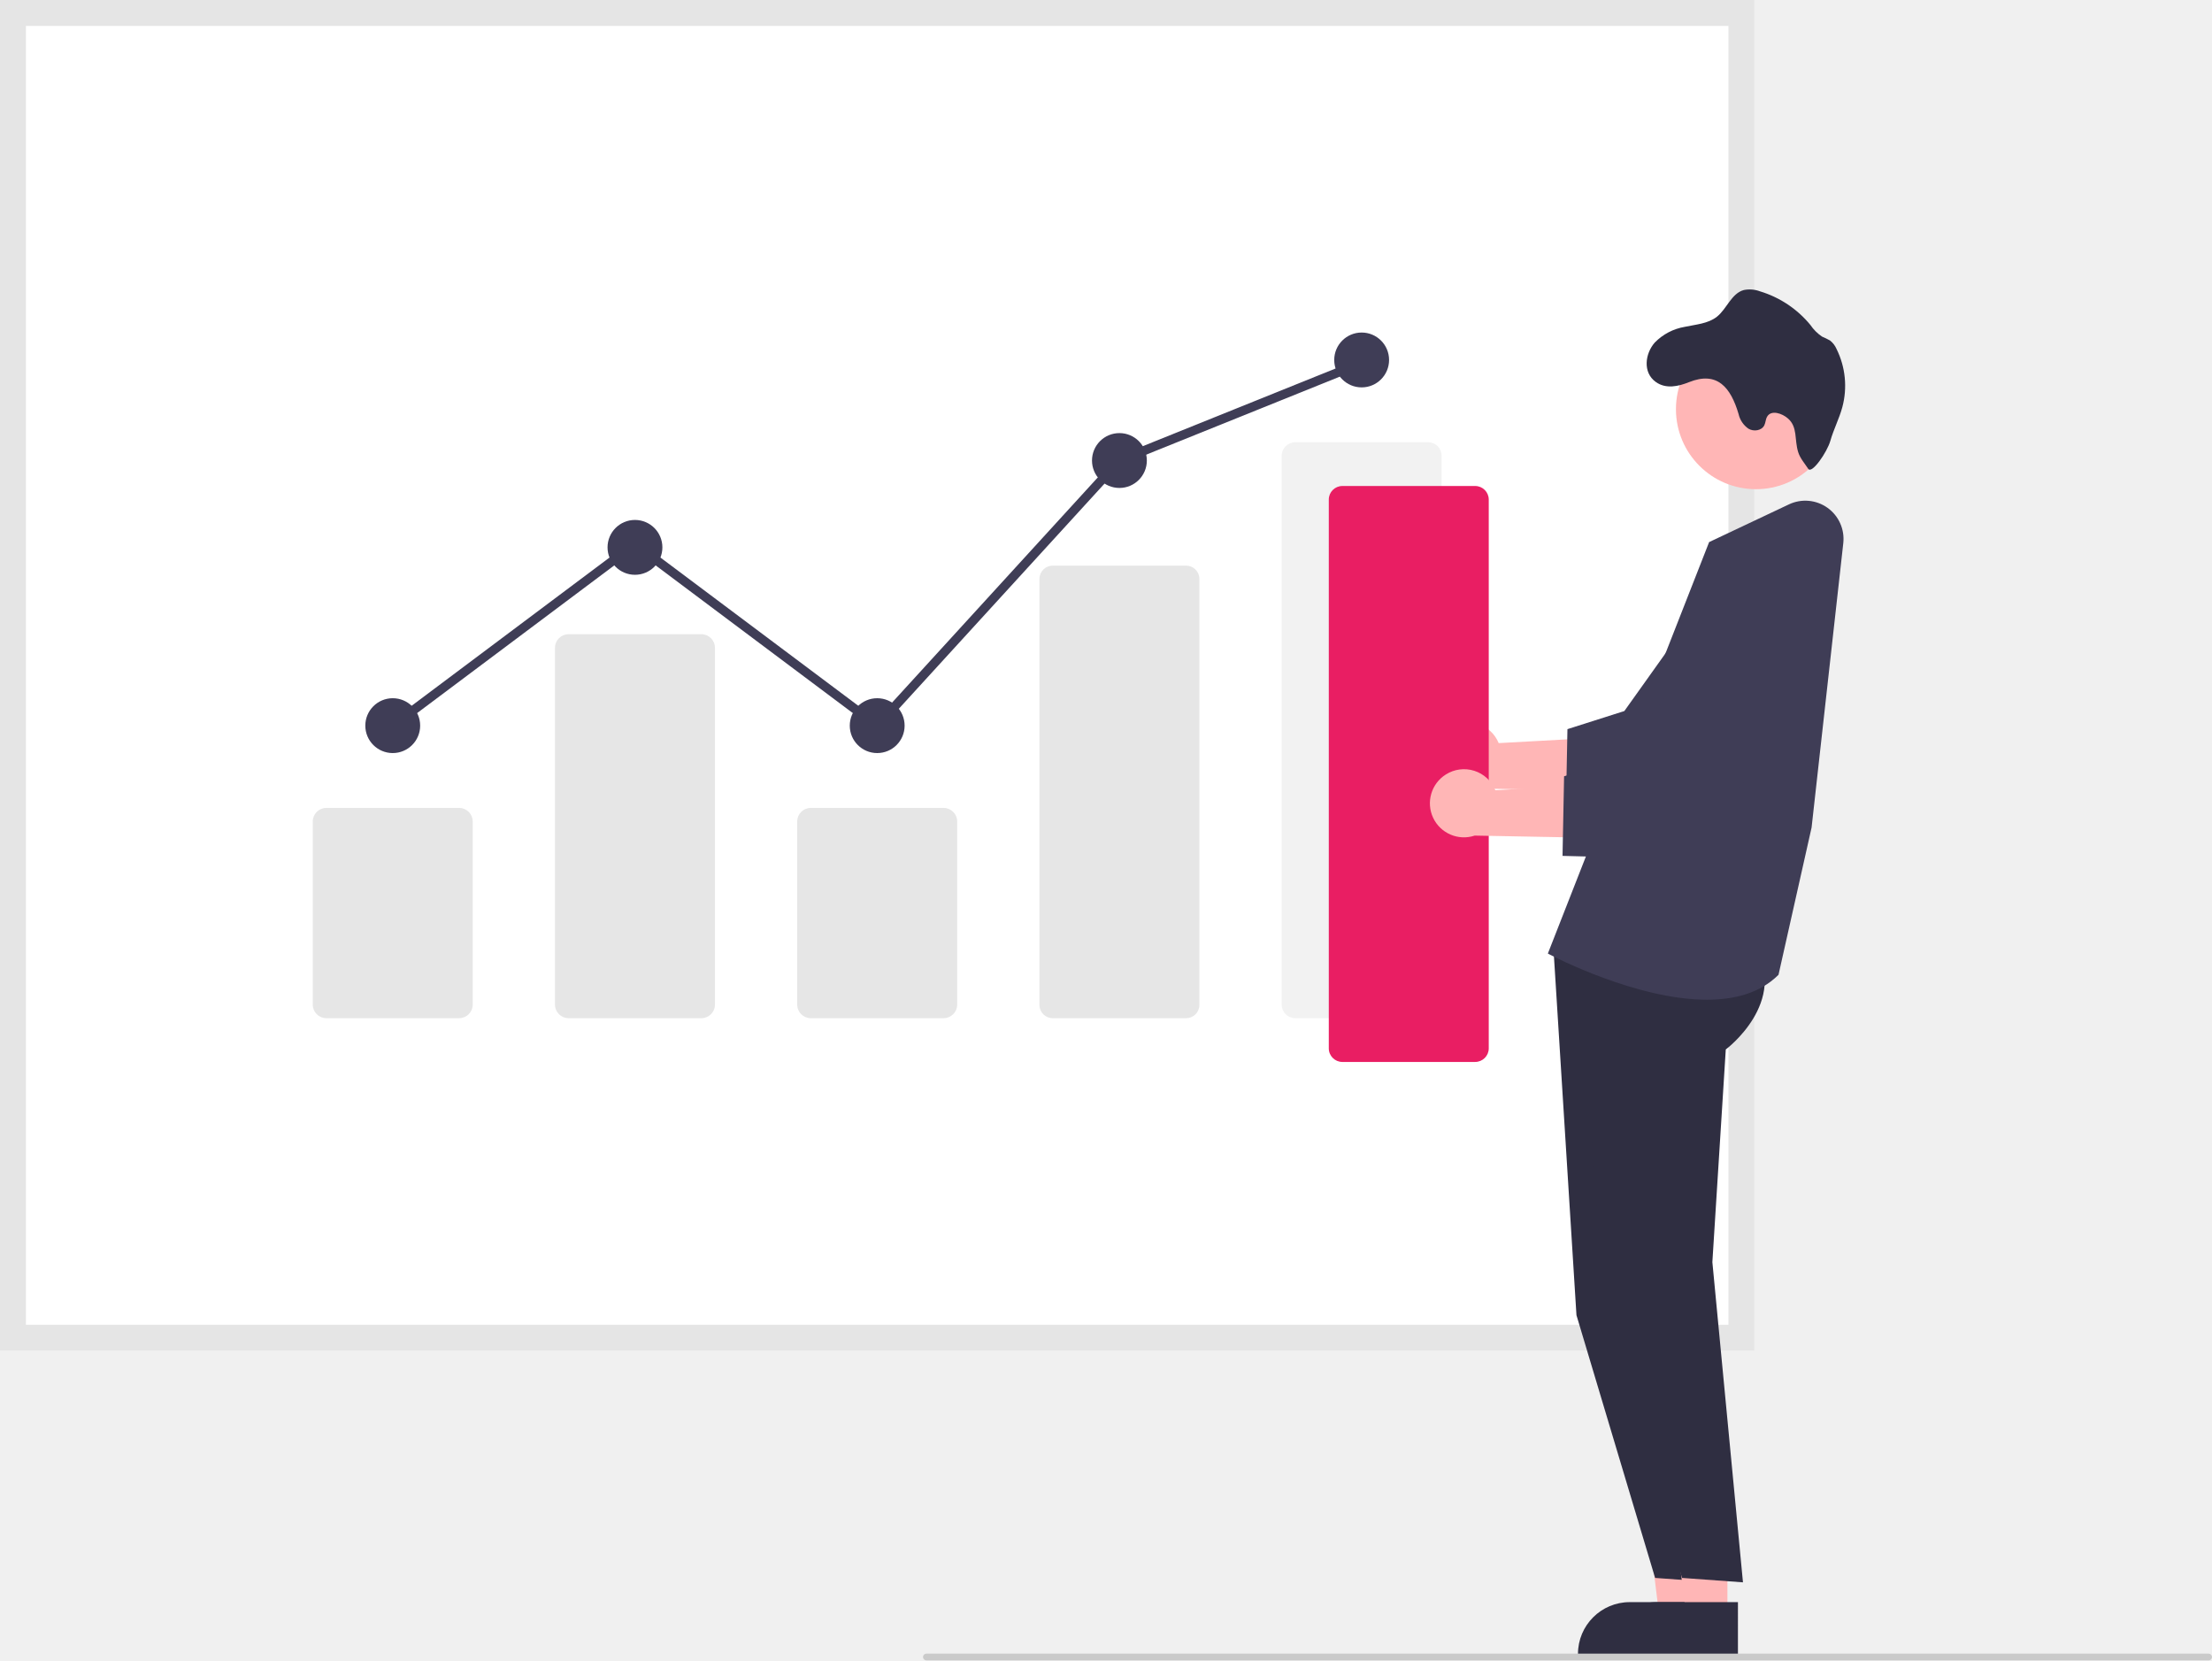
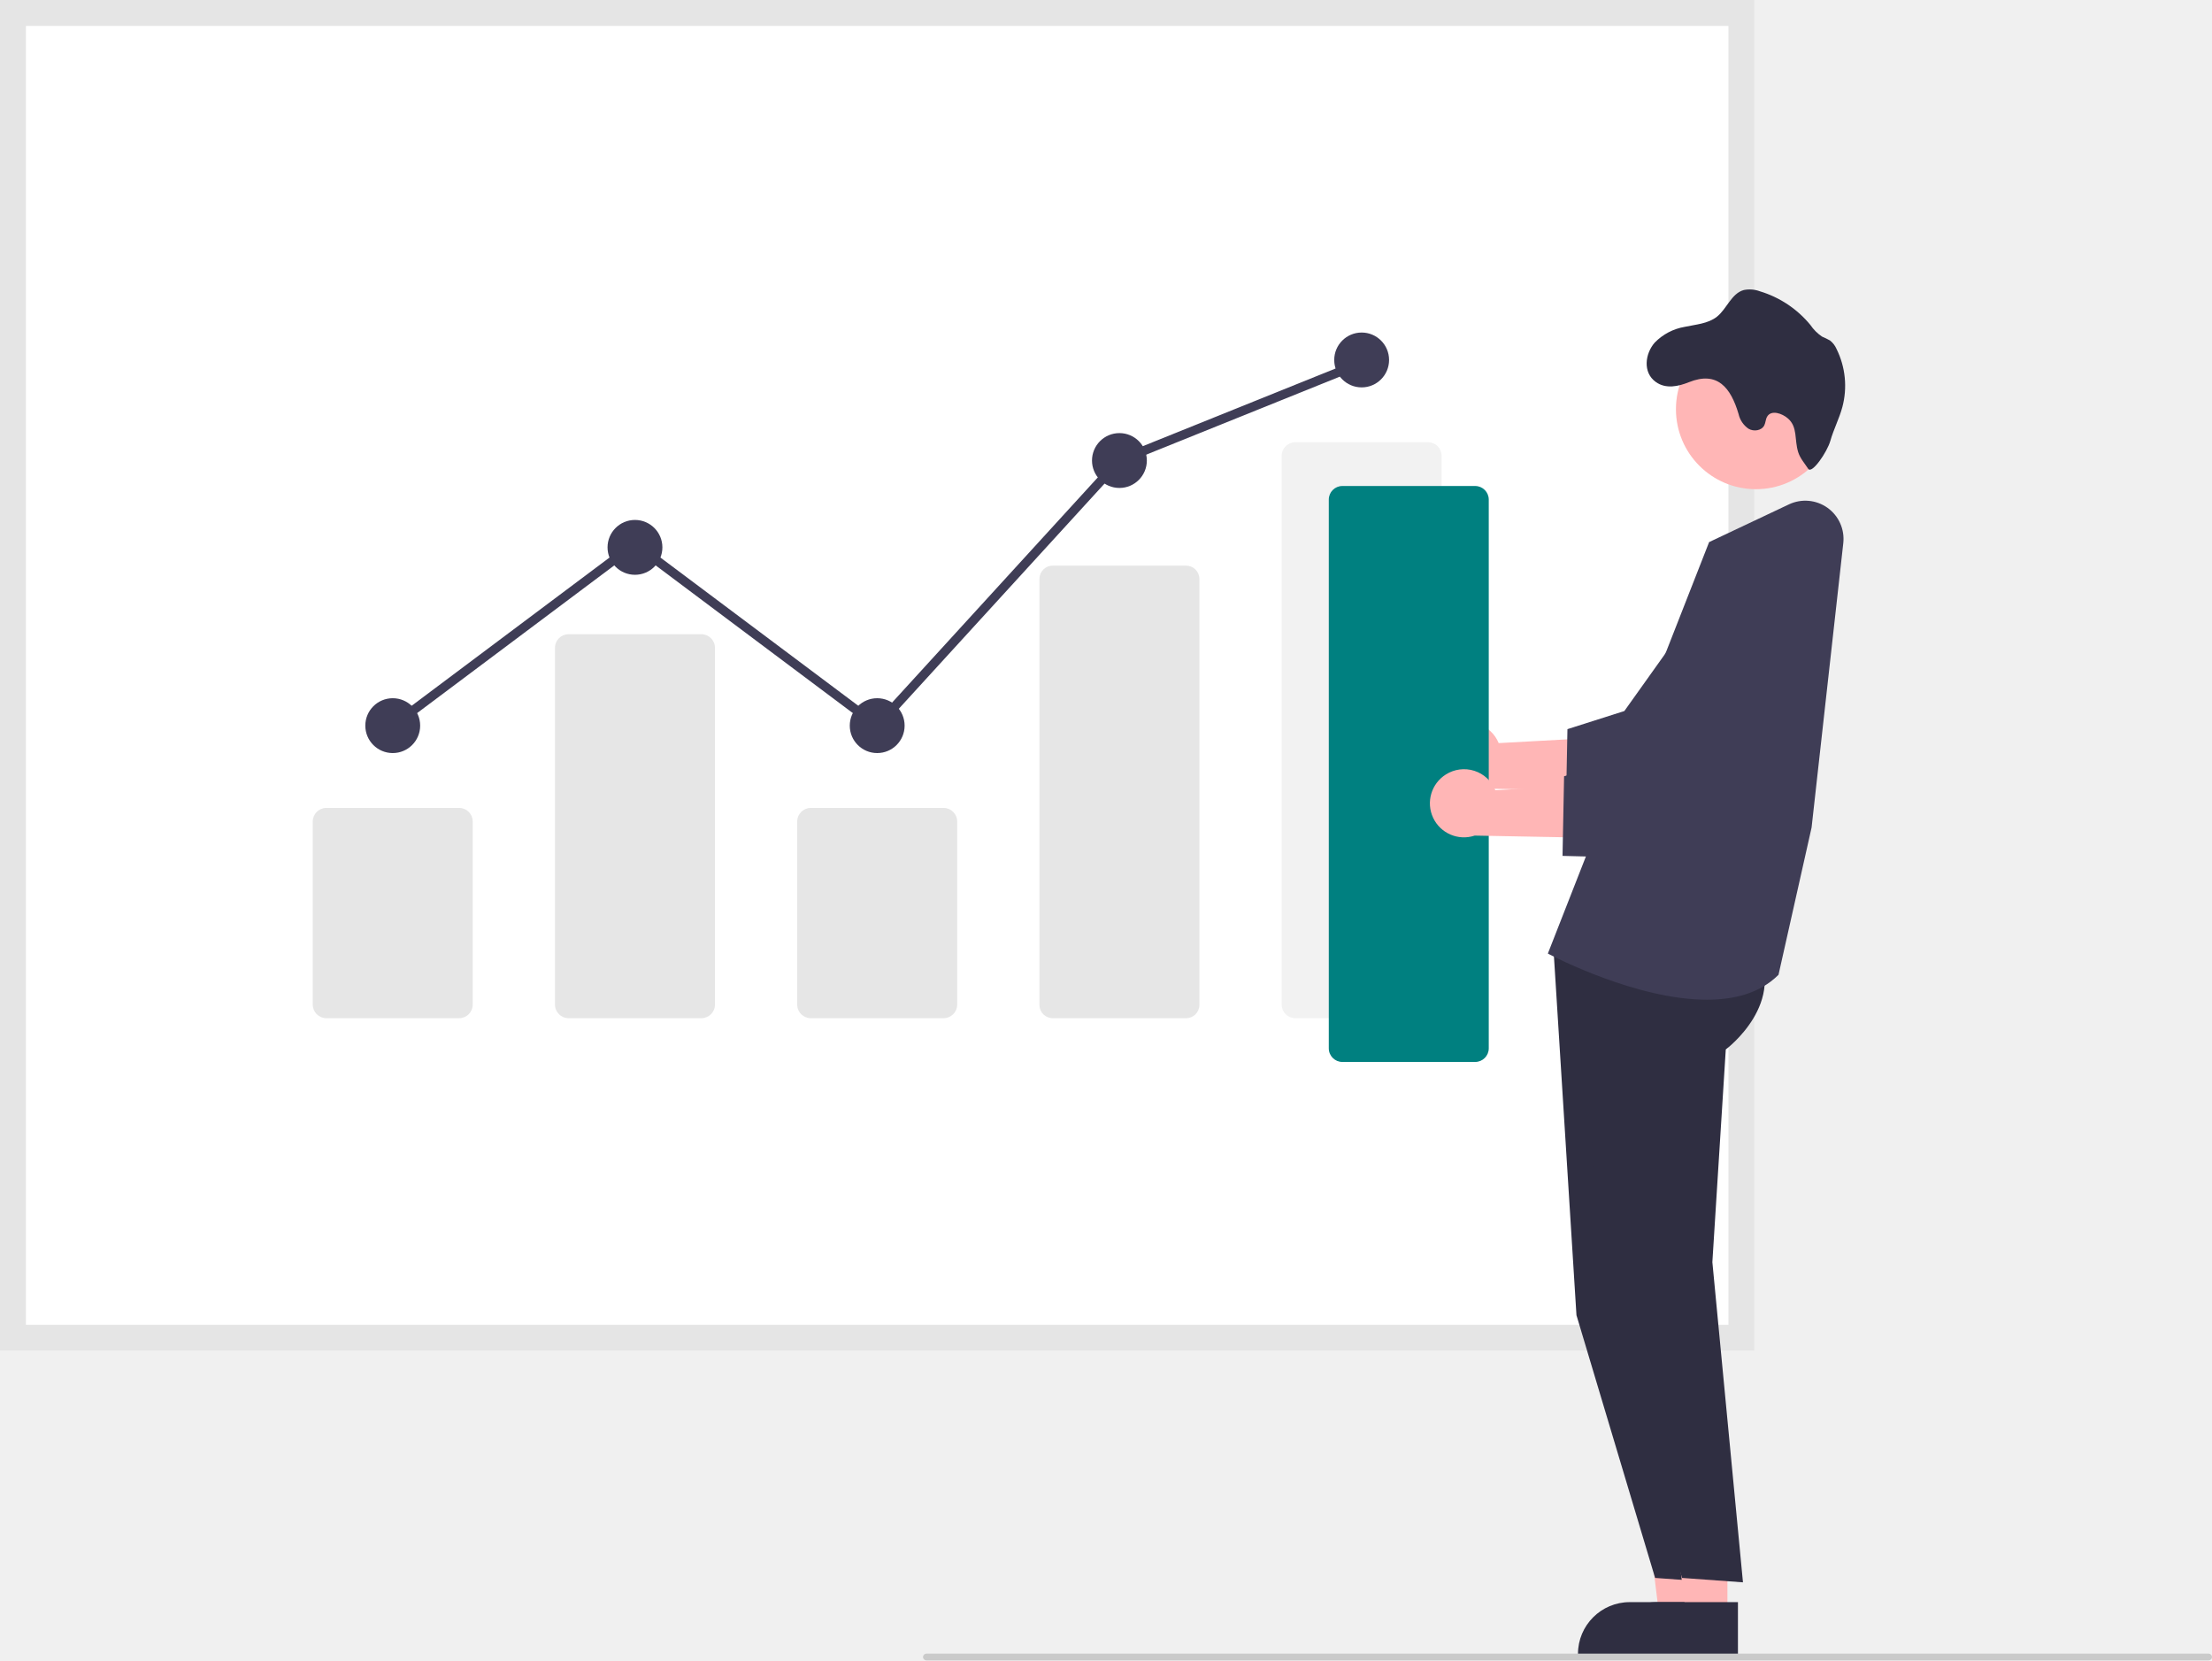
<svg xmlns="http://www.w3.org/2000/svg" data-name="Layer 1" width="786.979" height="590.646" viewBox="0 0 786.979 590.646">
  <path id="e7a552b9-89f6-403f-a662-c184ed590622-800" data-name="Path 133" d="M946.778,690.389a189.654,189.654,0,0,1-8.86,52.426c-.12.394-.253.782-.382,1.176H904.473c.035-.353.071-.747.105-1.176,2.204-25.343-10.389-177.751-25.586-204.129C880.324,540.826,949.342,609.862,946.778,690.389Z" transform="translate(-206.1701 -154.5432)" fill="#f0f0f0" />
  <path id="b08f6207-3c71-42fa-8723-265175c281aa-801" data-name="Path 134" d="M944.297,742.816c-.277.394-.564.788-.859,1.176H918.634c.188-.335.406-.729.659-1.176,4.097-7.395,16.225-29.505,27.483-52.426,12.093-24.632,23.198-50.198,22.262-59.451C969.328,633.024,977.7,696.644,944.297,742.816Z" transform="translate(-206.1701 -154.5432)" fill="#f0f0f0" />
  <path d="M830.342,635.032H206.17V154.543H830.342Z" transform="translate(-206.1701 -154.5432)" fill="#fff" />
  <path d="M830.342,635.032H206.17V154.543H830.342Zm-614.95-9.222H821.12V163.765H215.392Z" transform="translate(-206.1701 -154.5432)" fill="#e5e5e5" />
  <path d="M369.525,516.74H322.268a4.832,4.832,0,0,1-4.827-4.826V446.769a4.832,4.832,0,0,1,4.827-4.826h47.257a4.832,4.832,0,0,1,4.827,4.826v65.144A4.832,4.832,0,0,1,369.525,516.74Z" transform="translate(-206.1701 -154.5432)" fill="#e6e6e6" />
  <path d="M455.705,516.74H408.448a4.832,4.832,0,0,1-4.827-4.826V384.98a4.832,4.832,0,0,1,4.827-4.826h47.257a4.832,4.832,0,0,1,4.827,4.826V511.913A4.832,4.832,0,0,1,455.705,516.74Z" transform="translate(-206.1701 -154.5432)" fill="#e6e6e6" />
  <path d="M541.885,516.74H494.627a4.832,4.832,0,0,1-4.827-4.826V446.769a4.832,4.832,0,0,1,4.827-4.826h47.257a4.832,4.832,0,0,1,4.827,4.826v65.144A4.832,4.832,0,0,1,541.885,516.74Z" transform="translate(-206.1701 -154.5432)" fill="#e6e6e6" />
  <path d="M628.064,516.74H580.807a4.727,4.727,0,0,1-4.827-4.608V360.371a4.727,4.727,0,0,1,4.827-4.608h47.257a4.727,4.727,0,0,1,4.827,4.608V512.132A4.727,4.727,0,0,1,628.064,516.74Z" transform="translate(-206.1701 -154.5432)" fill="#e6e6e6" />
  <path d="M714.244,516.74H666.987a4.832,4.832,0,0,1-4.827-4.826V316.686a4.832,4.832,0,0,1,4.827-4.826h47.257a4.832,4.832,0,0,1,4.827,4.826v195.227A4.832,4.832,0,0,1,714.244,516.74Z" transform="translate(-206.1701 -154.5432)" fill="#f2f2f2" />
  <circle cx="139.727" cy="258.131" r="9.756" fill="#3f3d56" />
  <circle cx="225.906" cy="194.715" r="9.756" fill="#3f3d56" />
  <circle cx="312.086" cy="258.131" r="9.756" fill="#3f3d56" />
  <circle cx="398.266" cy="163.821" r="9.756" fill="#3f3d56" />
  <circle cx="484.445" cy="128.048" r="9.756" fill="#3f3d56" />
  <polygon points="312.292 260.316 225.906 195.613 140.702 259.432 138.752 256.829 225.906 191.549 311.88 255.945 397.315 162.451 397.658 162.312 483.837 127.589 485.053 130.606 399.216 165.19 312.292 260.316" fill="#3f3d56" />
  <polygon points="604.996 574.714 590.317 574.713 583.333 518.093 604.999 518.094 604.996 574.714" fill="#ffb6b6" />
  <path d="M814.91,743.487l-47.332-.002v-.599a18.424,18.424,0,0,1,18.423-18.423h.001l28.909.001Z" transform="translate(-206.1701 -154.5432)" fill="#2f2e41" />
  <path d="M758.705,489.607,767.039,622.389l27.981,93.465,21.678,1.57L805.812,603.515l4.773-75.647s22.627-16.867,10.116-37.17Z" transform="translate(-206.1701 -154.5432)" fill="#2f2e41" />
  <polygon points="614.575 574.714 599.895 574.713 592.912 518.093 614.577 518.094 614.575 574.714" fill="#ffb6b6" />
  <path d="M824.489,743.487l-47.332-.002v-.599a18.424,18.424,0,0,1,18.423-18.423h.001l28.909.001Z" transform="translate(-206.1701 -154.5432)" fill="#2f2e41" />
  <path d="M768.284,489.607,776.618,622.389l27.981,93.465,21.678,1.57L815.391,603.515l4.773-75.647s22.627-16.867,10.116-37.17Z" transform="translate(-206.1701 -154.5432)" fill="#2f2e41" />
  <path d="M813.461,510.169c-24.998,0-54.42-15.277-56.125-16.174l-.474-.25,57.373-146.366L842.649,333.956a13.596,13.596,0,0,1,19.32,13.799L850.693,448.909l-11.77,52.391-.125.123C832.302,507.841,823.217,510.169,813.461,510.169Z" transform="translate(-206.1701 -154.5432)" fill="#3f3d56" />
  <path d="M721.781,413.277a12.04,12.04,0,0,1,17.59,5.607l42.724-2.334-11.21,19.202-38.853-.728a12.106,12.106,0,0,1-10.252-21.747Z" transform="translate(-206.1701 -154.5432)" fill="#ffb6b6" />
  <path d="M806.094,443.335l-42.815-1.093.552-28.321,20.246-6.444,33.209-46.578a21.425,21.425,0,1,1,34.165,25.836Z" transform="translate(-206.1701 -154.5432)" fill="#3f3d56" />
  <circle cx="624.713" cy="145.57" r="28.449" fill="#ffb6b6" />
  <path d="M794.891,276.406a19.445,19.445,0,0,1,10.657-5.592c3.951-.85,8.286-1.114,11.447-3.592,3.592-2.862,5.173-8.298,9.579-9.507a10.501,10.501,0,0,1,5.735.455,37.118,37.118,0,0,1,17.96,11.974,15.375,15.375,0,0,0,4.131,4.131,29.93,29.93,0,0,1,2.85,1.389,7.759,7.759,0,0,1,2.323,3.029,29.443,29.443,0,0,1,2.059,20.678c-1.102,4.083-3.089,7.867-4.263,11.974s-6.6,11.92-7.869,9.98-2.898-3.748-3.592-5.987c-1.355-4.404-.131-8.836-3.577-11.896-2.131-1.892-5.987-3.161-7.436-.718-.575.946-.539,2.143-1.03,3.125-.97,1.916-3.772,2.299-5.628,1.197a8.633,8.633,0,0,1-3.52-5.22c-2.79-9.435-7.543-15.374-17.637-11.339-3.76,1.509-8.19,2.526-11.806-.06C790.509,287.026,791.479,280.285,794.891,276.406Z" transform="translate(-206.1701 -154.5432)" fill="#2f2e41" />
-   <path d="M731.007,532.305H683.75a4.832,4.832,0,0,1-4.827-4.826V332.252a4.832,4.832,0,0,1,4.827-4.826h47.257a4.832,4.832,0,0,1,4.827,4.826V527.479A4.832,4.832,0,0,1,731.007,532.305Z" transform="translate(-206.1701 -154.5432)" fill="#e91e63" />
+   <path d="M731.007,532.305H683.75a4.832,4.832,0,0,1-4.827-4.826V332.252a4.832,4.832,0,0,1,4.827-4.826h47.257a4.832,4.832,0,0,1,4.827,4.826V527.479A4.832,4.832,0,0,1,731.007,532.305Z" transform="translate(-206.1701 -154.5432)" fill="#008080" />
  <path d="M720.584,430.04a12.04,12.04,0,0,1,17.59,5.607l42.724-2.334L769.688,452.515l-38.853-.728a12.106,12.106,0,0,1-10.252-21.747Z" transform="translate(-206.1701 -154.5432)" fill="#ffb6b6" />
  <path d="M804.897,460.098l-42.815-1.093.552-28.321,20.246-6.444,33.209-46.578a21.425,21.425,0,1,1,34.165,25.836Z" transform="translate(-206.1701 -154.5432)" fill="#3f3d56" />
  <path d="M991.952,745.189h-456.193a1.197,1.197,0,1,1,0-2.395h456.193a1.197,1.197,0,1,1,0,2.395Z" transform="translate(-206.1701 -154.5432)" fill="#cacaca" />
</svg>
